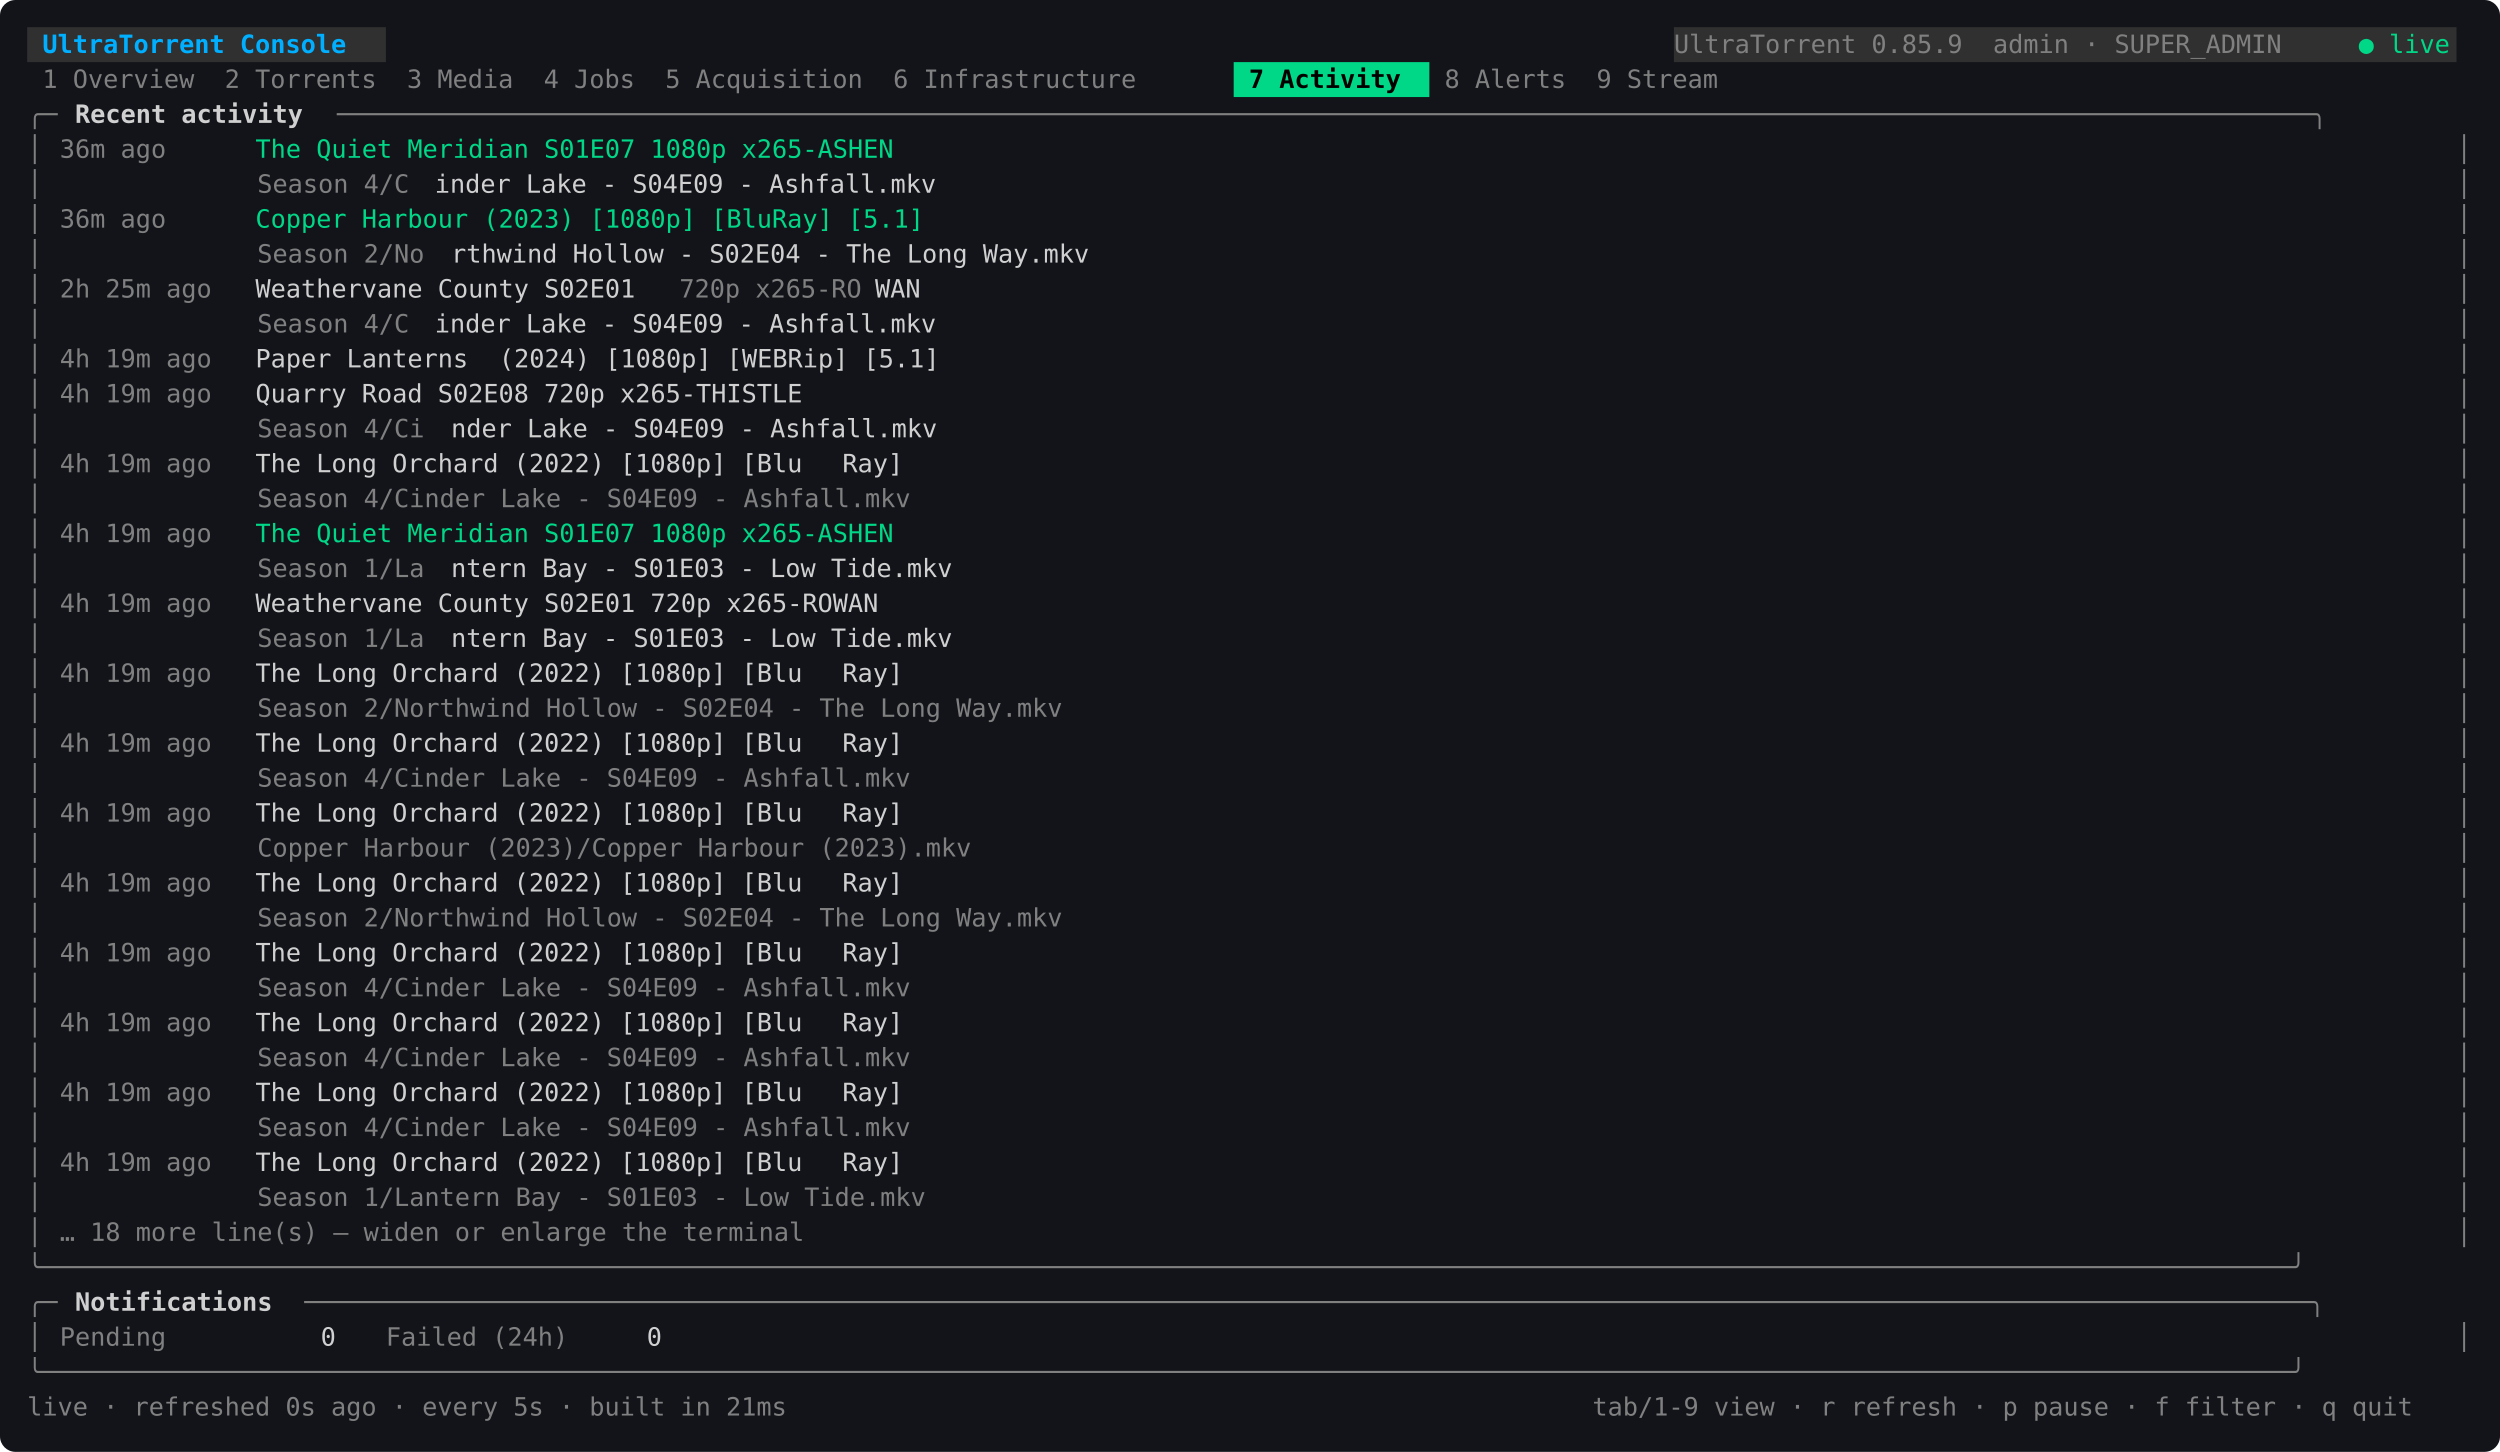
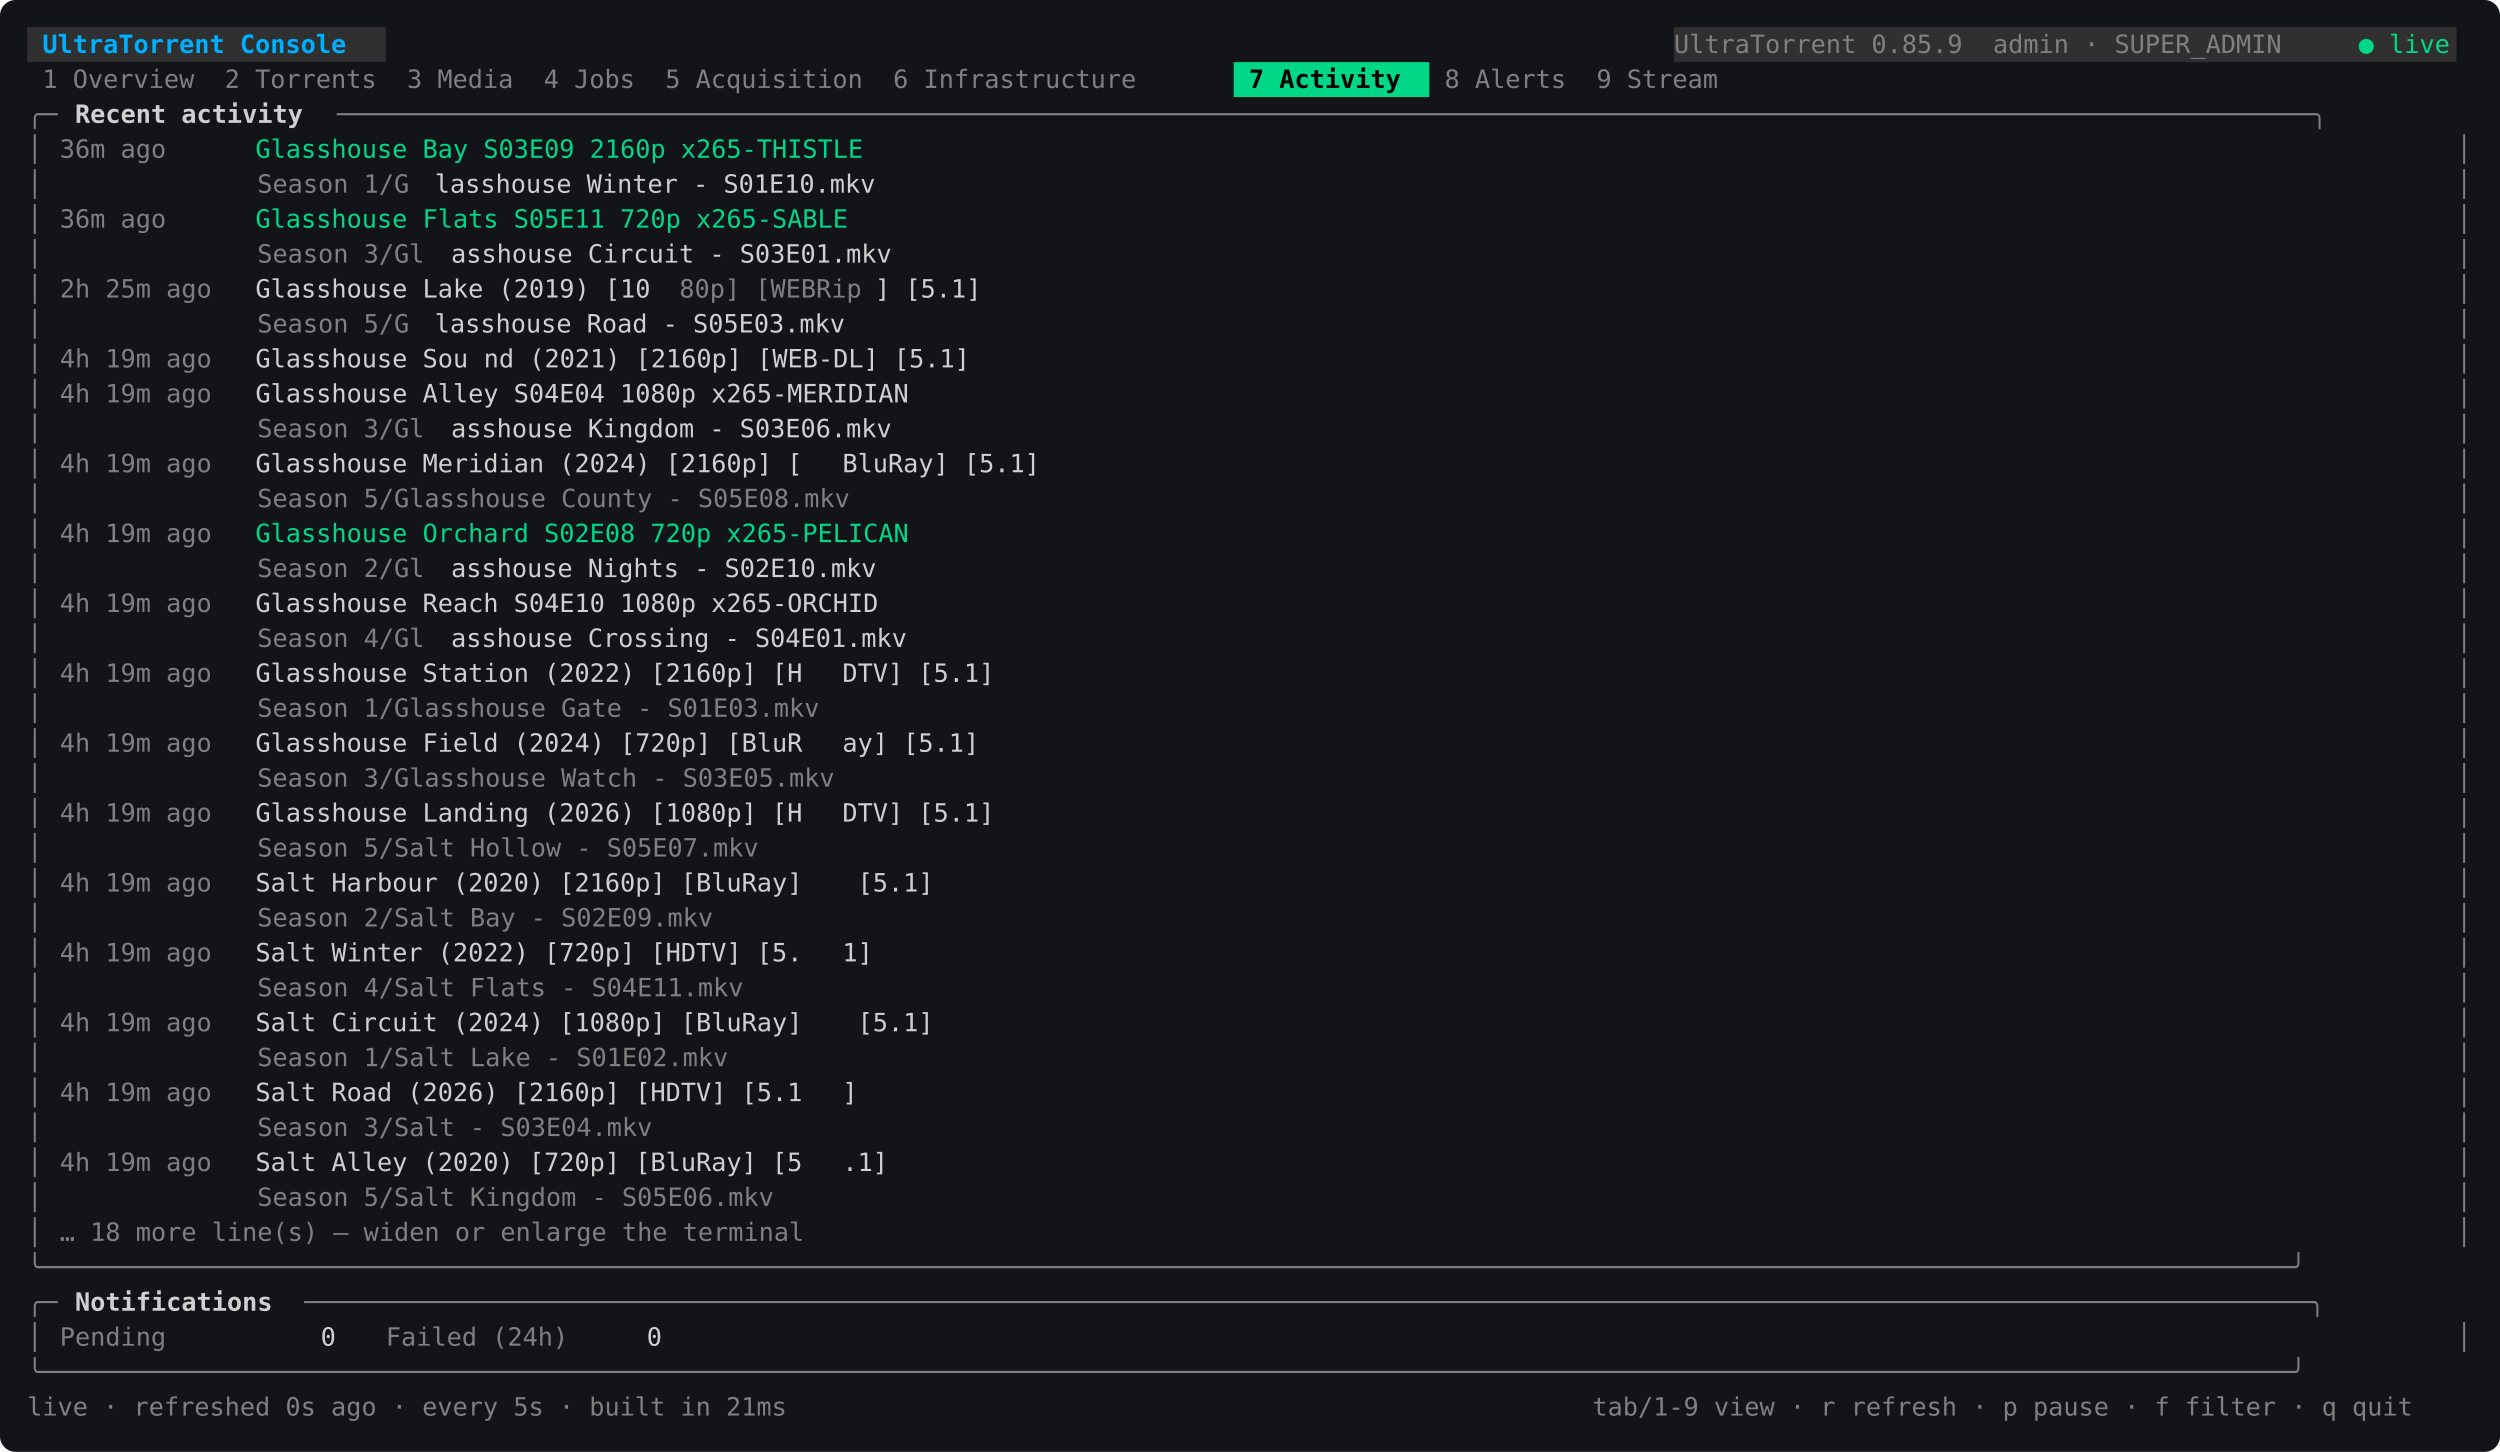
<svg xmlns="http://www.w3.org/2000/svg" viewBox="0 0 1288 748" width="1288" height="748" font-family="ui-monospace,SFMono-Regular,Menlo,Consolas,&quot;DejaVu Sans Mono&quot;,monospace" font-size="13">
  <rect width="100%" height="100%" rx="8" fill="#12141a" />
  <rect x="14.0" y="14.0" width="184.8" height="18.0" fill="#303030" />
  <rect x="862.4" y="14.0" width="403.2" height="18.0" fill="#303030" />
  <rect x="635.6" y="32.0" width="100.8" height="18.0" fill="#00d787" />
  <text x="14.0" y="27.3" fill="#00afff" xml:space="preserve" font-weight="700"> UltraTorrent Console</text>
  <text x="862.4" y="27.3" fill="#808080" xml:space="preserve">UltraTorrent 0.85.9  admin · SUPER_ADMIN</text>
  <text x="1215.2" y="27.3" fill="#00d787" xml:space="preserve">● live</text>
  <text x="14.0" y="45.3" fill="#808080" xml:space="preserve"> 1 Overview  2 Torrents  3 Media  4 Jobs  5 Acquisition  6 Infrastructure</text>
  <text x="635.6" y="45.3" fill="#000000" xml:space="preserve" font-weight="700"> 7 Activity</text>
  <text x="736.4" y="45.3" fill="#808080" xml:space="preserve"> 8 Alerts  9 Stream</text>
  <text x="14.0" y="63.3" fill="#808080" xml:space="preserve">╭─</text>
  <text x="30.8" y="63.3" fill="#d0d0d0" xml:space="preserve" font-weight="700"> Recent activity</text>
  <text x="173.6" y="63.3" fill="#808080" xml:space="preserve">──────────────────────────────────────────────────────────────────────────────────────────────────────────────────────────────────╮</text>
  <text x="14.0" y="81.3" fill="#808080" xml:space="preserve">│</text>
  <text x="30.8" y="81.3" fill="#808080" xml:space="preserve">36m ago</text>
-   <text x="131.6" y="81.3" fill="#00d787" xml:space="preserve">The Quiet Meridian S01E07 1080p x265-ASHEN</text>
+   <text x="131.6" y="81.3" fill="#00d787" xml:space="preserve">Glasshouse Bay S03E09 2160p x265-THISTLE</text>
  <text x="1265.6" y="81.3" fill="#808080" xml:space="preserve">│</text>
  <text x="14.0" y="99.3" fill="#808080" xml:space="preserve">│</text>
-   <text x="30.8" y="99.3" fill="#808080" xml:space="preserve">             Season 4/C</text>
-   <text x="224.0" y="99.3" fill="#d0d0d0" xml:space="preserve">inder Lake - S04E09 - Ashfall.mkv</text>
+   <text x="30.8" y="99.3" fill="#808080" xml:space="preserve">             Season 1/G</text>
+   <text x="224.0" y="99.3" fill="#d0d0d0" xml:space="preserve">lasshouse Winter - S01E10.mkv</text>
  <text x="1265.6" y="99.3" fill="#808080" xml:space="preserve">│</text>
  <text x="14.0" y="117.3" fill="#808080" xml:space="preserve">│</text>
  <text x="30.8" y="117.3" fill="#808080" xml:space="preserve">36m ago</text>
-   <text x="131.6" y="117.3" fill="#00d787" xml:space="preserve">Copper Harbour (2023) [1080p] [BluRay] [5.1]</text>
+   <text x="131.6" y="117.3" fill="#00d787" xml:space="preserve">Glasshouse Flats S05E11 720p x265-SABLE</text>
  <text x="1265.6" y="117.3" fill="#808080" xml:space="preserve">│</text>
  <text x="14.0" y="135.3" fill="#808080" xml:space="preserve">│</text>
-   <text x="30.8" y="135.3" fill="#808080" xml:space="preserve">             Season 2/No</text>
-   <text x="232.4" y="135.3" fill="#d0d0d0" xml:space="preserve">rthwind Hollow - S02E04 - The Long Way.mkv</text>
+   <text x="30.8" y="135.3" fill="#808080" xml:space="preserve">             Season 3/Gl</text>
+   <text x="232.4" y="135.3" fill="#d0d0d0" xml:space="preserve">asshouse Circuit - S03E01.mkv</text>
  <text x="1265.6" y="135.3" fill="#808080" xml:space="preserve">│</text>
  <text x="14.0" y="153.3" fill="#808080" xml:space="preserve">│</text>
  <text x="30.8" y="153.3" fill="#808080" xml:space="preserve">2h 25m ago</text>
-   <text x="131.6" y="153.3" fill="#d0d0d0" xml:space="preserve">Weathervane County S02E01</text>
-   <text x="350.0" y="153.3" fill="#808080" xml:space="preserve">720p x265-RO</text>
-   <text x="450.8" y="153.3" fill="#d0d0d0" xml:space="preserve">WAN</text>
+   <text x="131.6" y="153.3" fill="#d0d0d0" xml:space="preserve">Glasshouse Lake (2019) [10</text>
+   <text x="350.0" y="153.3" fill="#808080" xml:space="preserve">80p] [WEBRip</text>
+   <text x="450.8" y="153.3" fill="#d0d0d0" xml:space="preserve">] [5.1]</text>
  <text x="1265.6" y="153.3" fill="#808080" xml:space="preserve">│</text>
  <text x="14.0" y="171.3" fill="#808080" xml:space="preserve">│</text>
-   <text x="30.8" y="171.3" fill="#808080" xml:space="preserve">             Season 4/C</text>
-   <text x="224.0" y="171.3" fill="#d0d0d0" xml:space="preserve">inder Lake - S04E09 - Ashfall.mkv</text>
+   <text x="30.8" y="171.3" fill="#808080" xml:space="preserve">             Season 5/G</text>
+   <text x="224.0" y="171.3" fill="#d0d0d0" xml:space="preserve">lasshouse Road - S05E03.mkv</text>
  <text x="1265.6" y="171.3" fill="#808080" xml:space="preserve">│</text>
  <text x="14.0" y="189.3" fill="#808080" xml:space="preserve">│</text>
  <text x="30.8" y="189.3" fill="#808080" xml:space="preserve">4h 19m ago</text>
-   <text x="131.6" y="189.3" fill="#d0d0d0" xml:space="preserve">Paper Lanterns</text>
-   <text x="249.2" y="189.3" fill="#d0d0d0" xml:space="preserve"> (2024) [1080p] [WEBRip] [5.1]</text>
+   <text x="131.6" y="189.3" fill="#d0d0d0" xml:space="preserve">Glasshouse Sou</text>
+   <text x="249.2" y="189.3" fill="#d0d0d0" xml:space="preserve">nd (2021) [2160p] [WEB-DL] [5.1]</text>
  <text x="1265.6" y="189.3" fill="#808080" xml:space="preserve">│</text>
  <text x="14.0" y="207.3" fill="#808080" xml:space="preserve">│</text>
  <text x="30.8" y="207.3" fill="#808080" xml:space="preserve">4h 19m ago</text>
-   <text x="131.6" y="207.3" fill="#d0d0d0" xml:space="preserve">Quarry Road S02E08 720p x265-THISTLE</text>
+   <text x="131.6" y="207.3" fill="#d0d0d0" xml:space="preserve">Glasshouse Alley S04E04 1080p x265-MERIDIAN</text>
  <text x="1265.6" y="207.3" fill="#808080" xml:space="preserve">│</text>
  <text x="14.0" y="225.3" fill="#808080" xml:space="preserve">│</text>
-   <text x="30.8" y="225.3" fill="#808080" xml:space="preserve">             Season 4/Ci</text>
-   <text x="232.4" y="225.3" fill="#d0d0d0" xml:space="preserve">nder Lake - S04E09 - Ashfall.mkv</text>
+   <text x="30.8" y="225.3" fill="#808080" xml:space="preserve">             Season 3/Gl</text>
+   <text x="232.4" y="225.3" fill="#d0d0d0" xml:space="preserve">asshouse Kingdom - S03E06.mkv</text>
  <text x="1265.6" y="225.3" fill="#808080" xml:space="preserve">│</text>
  <text x="14.0" y="243.3" fill="#808080" xml:space="preserve">│</text>
  <text x="30.8" y="243.3" fill="#808080" xml:space="preserve">4h 19m ago</text>
-   <text x="131.6" y="243.3" fill="#d0d0d0" xml:space="preserve">The Long Orchard (2022) [1080p] [Blu</text>
-   <text x="434.0" y="243.3" fill="#d0d0d0" xml:space="preserve">Ray]</text>
+   <text x="131.6" y="243.3" fill="#d0d0d0" xml:space="preserve">Glasshouse Meridian (2024) [2160p] [</text>
+   <text x="434.0" y="243.3" fill="#d0d0d0" xml:space="preserve">BluRay] [5.1]</text>
  <text x="1265.6" y="243.3" fill="#808080" xml:space="preserve">│</text>
  <text x="14.0" y="261.3" fill="#808080" xml:space="preserve">│</text>
-   <text x="30.8" y="261.3" fill="#808080" xml:space="preserve">             Season 4/Cinder Lake - S04E09 - Ashfall.mkv</text>
+   <text x="30.8" y="261.3" fill="#808080" xml:space="preserve">             Season 5/Glasshouse County - S05E08.mkv</text>
  <text x="1265.6" y="261.3" fill="#808080" xml:space="preserve">│</text>
  <text x="14.0" y="279.3" fill="#808080" xml:space="preserve">│</text>
  <text x="30.8" y="279.3" fill="#808080" xml:space="preserve">4h 19m ago</text>
-   <text x="131.6" y="279.3" fill="#00d787" xml:space="preserve">The Quiet Meridian S01E07 1080p x265-ASHEN</text>
+   <text x="131.6" y="279.3" fill="#00d787" xml:space="preserve">Glasshouse Orchard S02E08 720p x265-PELICAN</text>
  <text x="1265.6" y="279.3" fill="#808080" xml:space="preserve">│</text>
  <text x="14.0" y="297.3" fill="#808080" xml:space="preserve">│</text>
-   <text x="30.8" y="297.3" fill="#808080" xml:space="preserve">             Season 1/La</text>
-   <text x="232.4" y="297.3" fill="#d0d0d0" xml:space="preserve">ntern Bay - S01E03 - Low Tide.mkv</text>
+   <text x="30.8" y="297.3" fill="#808080" xml:space="preserve">             Season 2/Gl</text>
+   <text x="232.4" y="297.3" fill="#d0d0d0" xml:space="preserve">asshouse Nights - S02E10.mkv</text>
  <text x="1265.6" y="297.3" fill="#808080" xml:space="preserve">│</text>
  <text x="14.0" y="315.3" fill="#808080" xml:space="preserve">│</text>
  <text x="30.8" y="315.3" fill="#808080" xml:space="preserve">4h 19m ago</text>
-   <text x="131.6" y="315.3" fill="#d0d0d0" xml:space="preserve">Weathervane County S02E01 720p x265-ROWAN</text>
+   <text x="131.6" y="315.3" fill="#d0d0d0" xml:space="preserve">Glasshouse Reach S04E10 1080p x265-ORCHID</text>
  <text x="1265.6" y="315.3" fill="#808080" xml:space="preserve">│</text>
  <text x="14.0" y="333.3" fill="#808080" xml:space="preserve">│</text>
-   <text x="30.8" y="333.3" fill="#808080" xml:space="preserve">             Season 1/La</text>
-   <text x="232.4" y="333.3" fill="#d0d0d0" xml:space="preserve">ntern Bay - S01E03 - Low Tide.mkv</text>
+   <text x="30.8" y="333.3" fill="#808080" xml:space="preserve">             Season 4/Gl</text>
+   <text x="232.4" y="333.3" fill="#d0d0d0" xml:space="preserve">asshouse Crossing - S04E01.mkv</text>
  <text x="1265.6" y="333.3" fill="#808080" xml:space="preserve">│</text>
  <text x="14.0" y="351.3" fill="#808080" xml:space="preserve">│</text>
  <text x="30.8" y="351.3" fill="#808080" xml:space="preserve">4h 19m ago</text>
-   <text x="131.6" y="351.3" fill="#d0d0d0" xml:space="preserve">The Long Orchard (2022) [1080p] [Blu</text>
-   <text x="434.0" y="351.3" fill="#d0d0d0" xml:space="preserve">Ray]</text>
+   <text x="131.6" y="351.3" fill="#d0d0d0" xml:space="preserve">Glasshouse Station (2022) [2160p] [H</text>
+   <text x="434.0" y="351.3" fill="#d0d0d0" xml:space="preserve">DTV] [5.1]</text>
  <text x="1265.6" y="351.3" fill="#808080" xml:space="preserve">│</text>
  <text x="14.0" y="369.3" fill="#808080" xml:space="preserve">│</text>
-   <text x="30.8" y="369.3" fill="#808080" xml:space="preserve">             Season 2/Northwind Hollow - S02E04 - The Long Way.mkv</text>
+   <text x="30.8" y="369.3" fill="#808080" xml:space="preserve">             Season 1/Glasshouse Gate - S01E03.mkv</text>
  <text x="1265.6" y="369.3" fill="#808080" xml:space="preserve">│</text>
  <text x="14.0" y="387.3" fill="#808080" xml:space="preserve">│</text>
  <text x="30.8" y="387.3" fill="#808080" xml:space="preserve">4h 19m ago</text>
-   <text x="131.6" y="387.3" fill="#d0d0d0" xml:space="preserve">The Long Orchard (2022) [1080p] [Blu</text>
-   <text x="434.0" y="387.3" fill="#d0d0d0" xml:space="preserve">Ray]</text>
+   <text x="131.6" y="387.3" fill="#d0d0d0" xml:space="preserve">Glasshouse Field (2024) [720p] [BluR</text>
+   <text x="434.0" y="387.3" fill="#d0d0d0" xml:space="preserve">ay] [5.1]</text>
  <text x="1265.6" y="387.3" fill="#808080" xml:space="preserve">│</text>
  <text x="14.0" y="405.3" fill="#808080" xml:space="preserve">│</text>
-   <text x="30.8" y="405.3" fill="#808080" xml:space="preserve">             Season 4/Cinder Lake - S04E09 - Ashfall.mkv</text>
+   <text x="30.8" y="405.3" fill="#808080" xml:space="preserve">             Season 3/Glasshouse Watch - S03E05.mkv</text>
  <text x="1265.6" y="405.3" fill="#808080" xml:space="preserve">│</text>
  <text x="14.0" y="423.3" fill="#808080" xml:space="preserve">│</text>
  <text x="30.8" y="423.3" fill="#808080" xml:space="preserve">4h 19m ago</text>
-   <text x="131.6" y="423.3" fill="#d0d0d0" xml:space="preserve">The Long Orchard (2022) [1080p] [Blu</text>
-   <text x="434.0" y="423.3" fill="#d0d0d0" xml:space="preserve">Ray]</text>
+   <text x="131.6" y="423.3" fill="#d0d0d0" xml:space="preserve">Glasshouse Landing (2026) [1080p] [H</text>
+   <text x="434.0" y="423.3" fill="#d0d0d0" xml:space="preserve">DTV] [5.1]</text>
  <text x="1265.6" y="423.3" fill="#808080" xml:space="preserve">│</text>
  <text x="14.0" y="441.3" fill="#808080" xml:space="preserve">│</text>
-   <text x="30.8" y="441.3" fill="#808080" xml:space="preserve">             Copper Harbour (2023)/Copper Harbour (2023).mkv</text>
+   <text x="30.8" y="441.3" fill="#808080" xml:space="preserve">             Season 5/Salt Hollow - S05E07.mkv</text>
  <text x="1265.6" y="441.3" fill="#808080" xml:space="preserve">│</text>
  <text x="14.0" y="459.3" fill="#808080" xml:space="preserve">│</text>
  <text x="30.8" y="459.3" fill="#808080" xml:space="preserve">4h 19m ago</text>
-   <text x="131.6" y="459.3" fill="#d0d0d0" xml:space="preserve">The Long Orchard (2022) [1080p] [Blu</text>
-   <text x="434.0" y="459.3" fill="#d0d0d0" xml:space="preserve">Ray]</text>
+   <text x="131.6" y="459.3" fill="#d0d0d0" xml:space="preserve">Salt Harbour (2020) [2160p] [BluRay]</text>
+   <text x="434.0" y="459.3" fill="#d0d0d0" xml:space="preserve"> [5.1]</text>
  <text x="1265.6" y="459.3" fill="#808080" xml:space="preserve">│</text>
  <text x="14.0" y="477.3" fill="#808080" xml:space="preserve">│</text>
-   <text x="30.8" y="477.3" fill="#808080" xml:space="preserve">             Season 2/Northwind Hollow - S02E04 - The Long Way.mkv</text>
+   <text x="30.8" y="477.3" fill="#808080" xml:space="preserve">             Season 2/Salt Bay - S02E09.mkv</text>
  <text x="1265.6" y="477.3" fill="#808080" xml:space="preserve">│</text>
  <text x="14.0" y="495.3" fill="#808080" xml:space="preserve">│</text>
  <text x="30.8" y="495.3" fill="#808080" xml:space="preserve">4h 19m ago</text>
-   <text x="131.6" y="495.3" fill="#d0d0d0" xml:space="preserve">The Long Orchard (2022) [1080p] [Blu</text>
-   <text x="434.0" y="495.3" fill="#d0d0d0" xml:space="preserve">Ray]</text>
+   <text x="131.6" y="495.3" fill="#d0d0d0" xml:space="preserve">Salt Winter (2022) [720p] [HDTV] [5.</text>
+   <text x="434.0" y="495.3" fill="#d0d0d0" xml:space="preserve">1]</text>
  <text x="1265.6" y="495.3" fill="#808080" xml:space="preserve">│</text>
  <text x="14.0" y="513.3" fill="#808080" xml:space="preserve">│</text>
-   <text x="30.8" y="513.3" fill="#808080" xml:space="preserve">             Season 4/Cinder Lake - S04E09 - Ashfall.mkv</text>
+   <text x="30.8" y="513.3" fill="#808080" xml:space="preserve">             Season 4/Salt Flats - S04E11.mkv</text>
  <text x="1265.6" y="513.3" fill="#808080" xml:space="preserve">│</text>
  <text x="14.0" y="531.3" fill="#808080" xml:space="preserve">│</text>
  <text x="30.8" y="531.3" fill="#808080" xml:space="preserve">4h 19m ago</text>
-   <text x="131.6" y="531.3" fill="#d0d0d0" xml:space="preserve">The Long Orchard (2022) [1080p] [Blu</text>
-   <text x="434.0" y="531.3" fill="#d0d0d0" xml:space="preserve">Ray]</text>
+   <text x="131.6" y="531.3" fill="#d0d0d0" xml:space="preserve">Salt Circuit (2024) [1080p] [BluRay]</text>
+   <text x="434.0" y="531.3" fill="#d0d0d0" xml:space="preserve"> [5.1]</text>
  <text x="1265.6" y="531.3" fill="#808080" xml:space="preserve">│</text>
  <text x="14.0" y="549.3" fill="#808080" xml:space="preserve">│</text>
-   <text x="30.8" y="549.3" fill="#808080" xml:space="preserve">             Season 4/Cinder Lake - S04E09 - Ashfall.mkv</text>
+   <text x="30.8" y="549.3" fill="#808080" xml:space="preserve">             Season 1/Salt Lake - S01E02.mkv</text>
  <text x="1265.6" y="549.3" fill="#808080" xml:space="preserve">│</text>
  <text x="14.0" y="567.3" fill="#808080" xml:space="preserve">│</text>
  <text x="30.8" y="567.3" fill="#808080" xml:space="preserve">4h 19m ago</text>
-   <text x="131.6" y="567.3" fill="#d0d0d0" xml:space="preserve">The Long Orchard (2022) [1080p] [Blu</text>
-   <text x="434.0" y="567.3" fill="#d0d0d0" xml:space="preserve">Ray]</text>
+   <text x="131.6" y="567.3" fill="#d0d0d0" xml:space="preserve">Salt Road (2026) [2160p] [HDTV] [5.1</text>
+   <text x="434.0" y="567.3" fill="#d0d0d0" xml:space="preserve">]</text>
  <text x="1265.6" y="567.3" fill="#808080" xml:space="preserve">│</text>
  <text x="14.0" y="585.3" fill="#808080" xml:space="preserve">│</text>
-   <text x="30.8" y="585.3" fill="#808080" xml:space="preserve">             Season 4/Cinder Lake - S04E09 - Ashfall.mkv</text>
+   <text x="30.8" y="585.3" fill="#808080" xml:space="preserve">             Season 3/Salt - S03E04.mkv</text>
  <text x="1265.6" y="585.3" fill="#808080" xml:space="preserve">│</text>
  <text x="14.0" y="603.3" fill="#808080" xml:space="preserve">│</text>
  <text x="30.8" y="603.3" fill="#808080" xml:space="preserve">4h 19m ago</text>
-   <text x="131.6" y="603.3" fill="#d0d0d0" xml:space="preserve">The Long Orchard (2022) [1080p] [Blu</text>
-   <text x="434.0" y="603.3" fill="#d0d0d0" xml:space="preserve">Ray]</text>
+   <text x="131.6" y="603.3" fill="#d0d0d0" xml:space="preserve">Salt Alley (2020) [720p] [BluRay] [5</text>
+   <text x="434.0" y="603.3" fill="#d0d0d0" xml:space="preserve">.1]</text>
  <text x="1265.6" y="603.3" fill="#808080" xml:space="preserve">│</text>
  <text x="14.0" y="621.3" fill="#808080" xml:space="preserve">│</text>
-   <text x="30.8" y="621.3" fill="#808080" xml:space="preserve">             Season 1/Lantern Bay - S01E03 - Low Tide.mkv</text>
+   <text x="30.8" y="621.3" fill="#808080" xml:space="preserve">             Season 5/Salt Kingdom - S05E06.mkv</text>
  <text x="1265.6" y="621.3" fill="#808080" xml:space="preserve">│</text>
  <text x="14.0" y="639.3" fill="#808080" xml:space="preserve">│</text>
  <text x="30.8" y="639.3" fill="#808080" xml:space="preserve">… 18 more line(s) — widen or enlarge the terminal</text>
  <text x="1265.6" y="639.3" fill="#808080" xml:space="preserve">│</text>
  <text x="14.0" y="657.3" fill="#808080" xml:space="preserve">╰────────────────────────────────────────────────────────────────────────────────────────────────────────────────────────────────────────────────────╯</text>
  <text x="14.0" y="675.3" fill="#808080" xml:space="preserve">╭─</text>
  <text x="30.8" y="675.3" fill="#d0d0d0" xml:space="preserve" font-weight="700"> Notifications</text>
  <text x="156.8" y="675.3" fill="#808080" xml:space="preserve">────────────────────────────────────────────────────────────────────────────────────────────────────────────────────────────────────╮</text>
  <text x="14.0" y="693.3" fill="#808080" xml:space="preserve">│</text>
  <text x="30.8" y="693.3" fill="#808080" xml:space="preserve">Pending</text>
  <text x="165.2" y="693.3" fill="#d0d0d0" xml:space="preserve">0</text>
  <text x="198.8" y="693.3" fill="#808080" xml:space="preserve">Failed (24h)</text>
  <text x="333.2" y="693.3" fill="#d0d0d0" xml:space="preserve">0</text>
  <text x="1265.6" y="693.3" fill="#808080" xml:space="preserve">│</text>
  <text x="14.0" y="711.3" fill="#808080" xml:space="preserve">╰────────────────────────────────────────────────────────────────────────────────────────────────────────────────────────────────────────────────────╯</text>
  <text x="14.0" y="729.3" fill="#808080" xml:space="preserve">live · refreshed 0s ago · every 5s · built in 21ms</text>
  <text x="820.4" y="729.3" fill="#808080" xml:space="preserve">tab/1-9 view · r refresh · p pause · f filter · q quit</text>
</svg>
